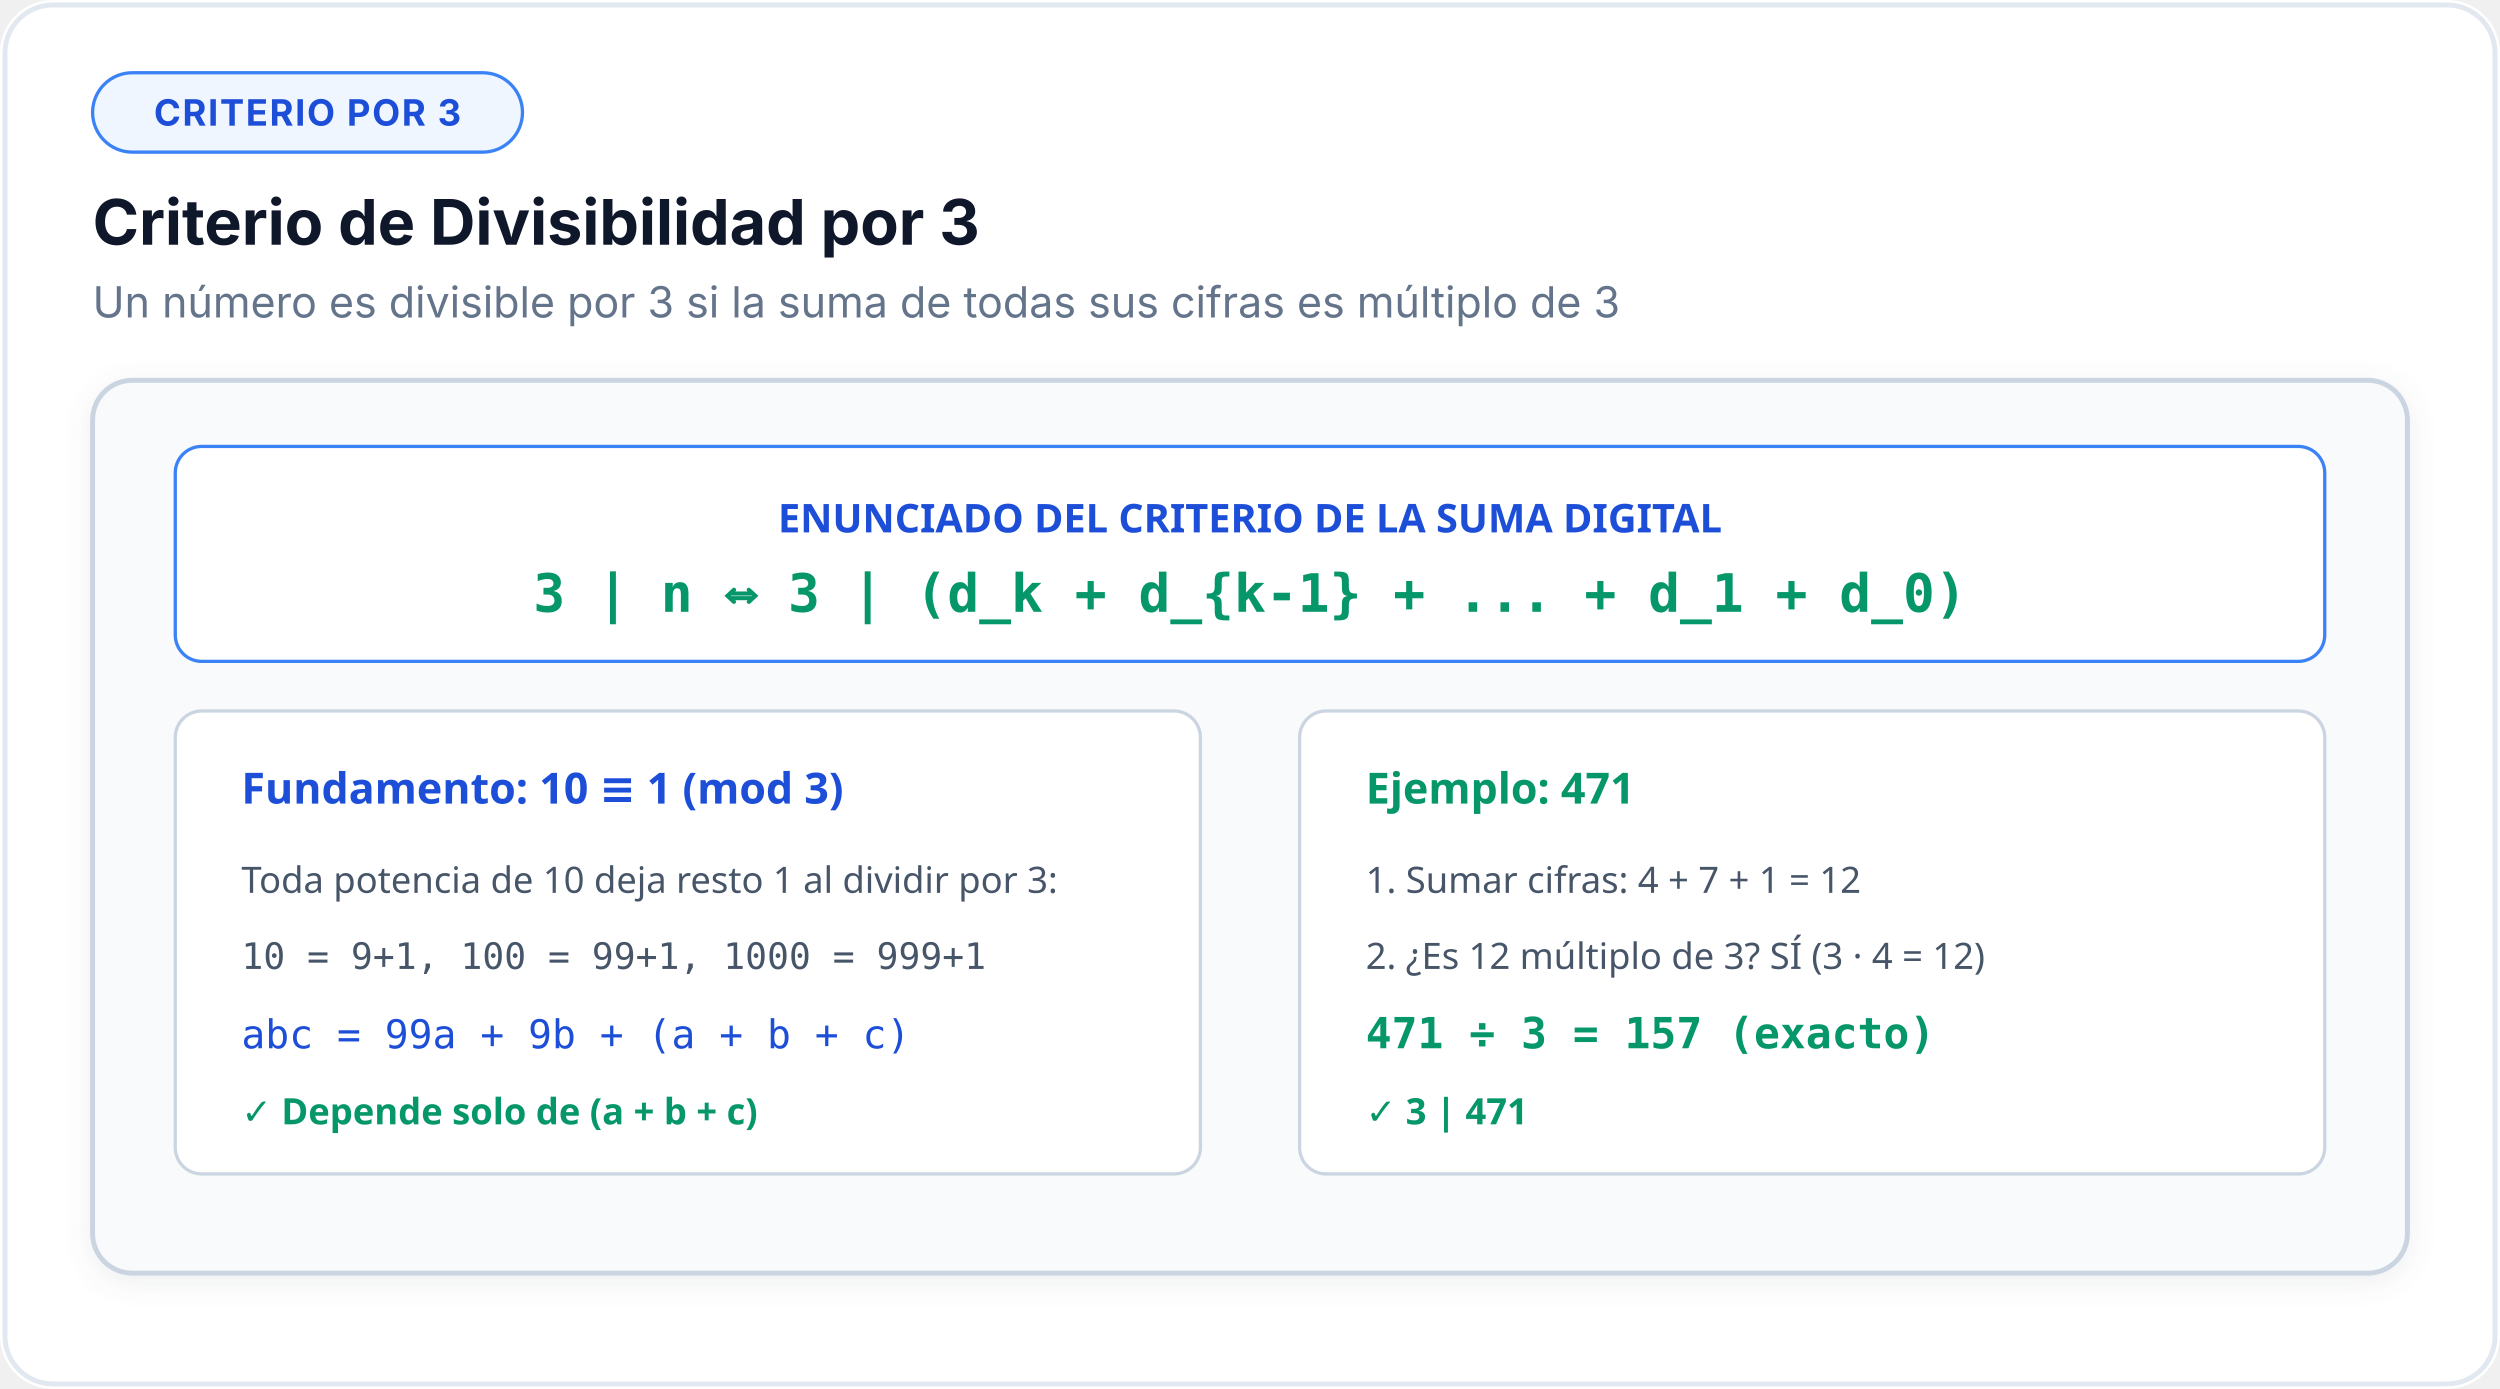
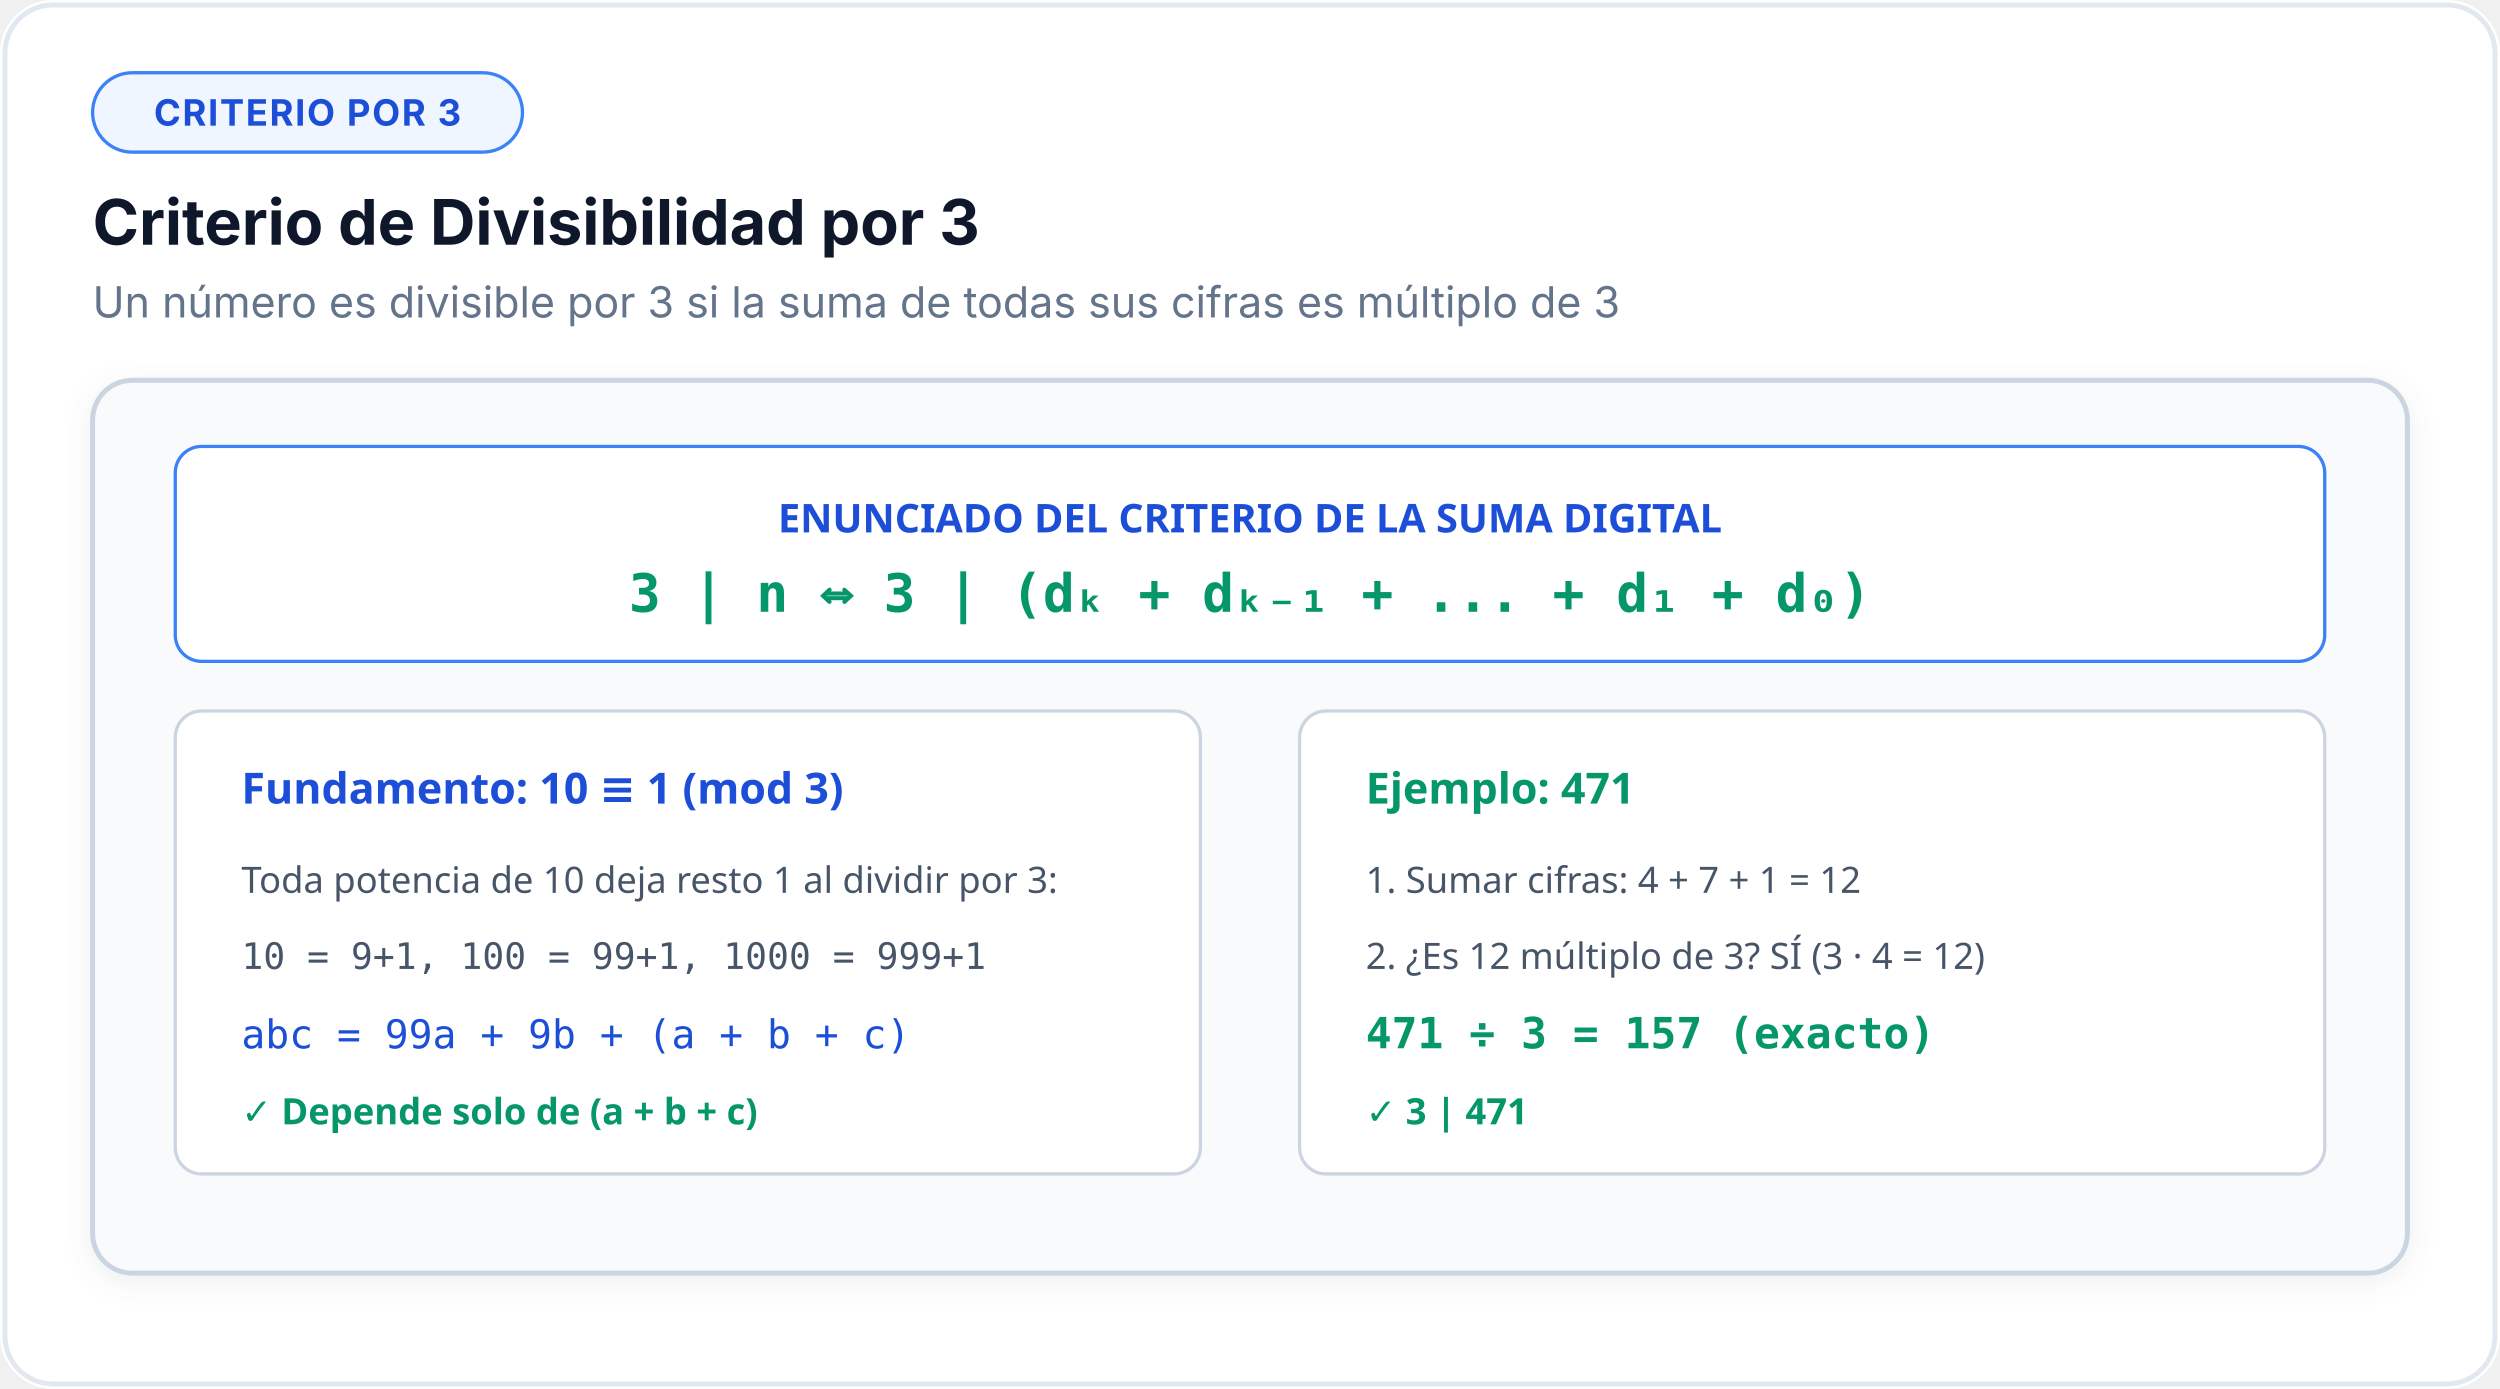
<svg xmlns="http://www.w3.org/2000/svg" viewBox="0 0 756 420" width="100%" height="100%">
  <defs>
    <filter id="shadow" x="-4%" y="-4%" width="108%" height="112%">
      <feDropShadow dx="0" dy="2" stdDeviation="4" flood-color="#64748b" flood-opacity="0.12" />
    </filter>
  </defs>
  <rect width="756" height="420" rx="16" fill="#ffffff" />
  <rect x="1.5" y="1.5" width="753" height="417" rx="14.5" fill="none" stroke="#e2e8f0" stroke-width="1.5" />
  <g transform="translate(28, 22)">
    <rect x="0" y="0" width="130" height="24" rx="12" fill="#eff6ff" stroke="#3b82f6" stroke-width="1" />
    <text x="65" y="16" fill="#1d4ed8" font-family="system-ui, -apple-system, sans-serif" font-size="11" font-weight="700" text-anchor="middle" letter-spacing="0.5">CRITERIO POR 3</text>
    <text x="0" y="52" fill="#0f172a" font-family="system-ui, -apple-system, sans-serif" font-size="19" font-weight="700">Criterio de Divisibilidad por 3</text>
    <text x="0" y="74" fill="#64748b" font-family="system-ui, -apple-system, sans-serif" font-size="13">Un número es divisible por 3 si la suma de todas sus cifras es múltiplo de 3</text>
  </g>
  <g transform="translate(28, 115)">
    <rect width="700" height="270" rx="12" fill="#f8fafc" stroke="#cbd5e1" stroke-width="1.5" filter="url(#shadow)" />
    <g transform="translate(25, 20)">
      <rect width="650" height="65" rx="8" fill="#ffffff" stroke="#3b82f6" />
      <text x="325" y="26" fill="#1d4ed8" font-family="system-ui, sans-serif" font-size="12" font-weight="700" text-anchor="middle">ENUNCIADO DEL CRITERIO DE LA SUMA DIGITAL</text>
-       <text x="325" y="50" fill="#059669" font-family="monospace" font-size="16" font-weight="700" text-anchor="middle">3 | n  ⟺  3 | (d_k + d_{k-1} + ... + d_1 + d_0)</text>
+       <text x="325" y="50" fill="#059669" font-family="monospace" font-size="16" font-weight="700" text-anchor="middle">3 | n  ⟺  3 | (dₖ + dₖ₋₁ + ... + d₁ + d₀)</text>
    </g>
    <g transform="translate(25, 100)">
      <rect width="310" height="140" rx="8" fill="#ffffff" stroke="#cbd5e1" />
      <text x="20" y="28" fill="#1d4ed8" font-family="system-ui, sans-serif" font-size="13" font-weight="700">Fundamento: 10 ≡ 1 (mod 3)</text>
      <text x="20" y="55" fill="#475569" font-family="system-ui, sans-serif" font-size="11">Toda potencia de 10 deja resto 1 al dividir por 3:</text>
      <text x="20" y="78" fill="#475569" font-family="monospace" font-size="11">10 = 9+1,  100 = 99+1,  1000 = 999+1</text>
      <text x="20" y="102" fill="#1d4ed8" font-family="monospace" font-size="12">abc = 99a + 9b + (a + b + c)</text>
      <text x="20" y="125" fill="#059669" font-family="system-ui, sans-serif" font-size="11" font-weight="600">✓ Depende solo de (a + b + c)</text>
    </g>
    <g transform="translate(365, 100)">
      <rect width="310" height="140" rx="8" fill="#ffffff" stroke="#cbd5e1" />
      <text x="20" y="28" fill="#059669" font-family="system-ui, sans-serif" font-size="13" font-weight="700">Ejemplo: 471</text>
      <text x="20" y="55" fill="#475569" font-family="system-ui, sans-serif" font-size="11">1. Sumar cifras: 4 + 7 + 1 = 12</text>
      <text x="20" y="78" fill="#475569" font-family="system-ui, sans-serif" font-size="11">2. ¿Es 12 múltiplo de 3? SÍ (3 · 4 = 12)</text>
      <text x="20" y="102" fill="#059669" font-family="monospace" font-size="13" font-weight="700">471 ÷ 3 = 157 (exacto)</text>
      <text x="20" y="125" fill="#059669" font-family="system-ui, sans-serif" font-size="11" font-weight="600">✓ 3 | 471</text>
    </g>
  </g>
</svg>
